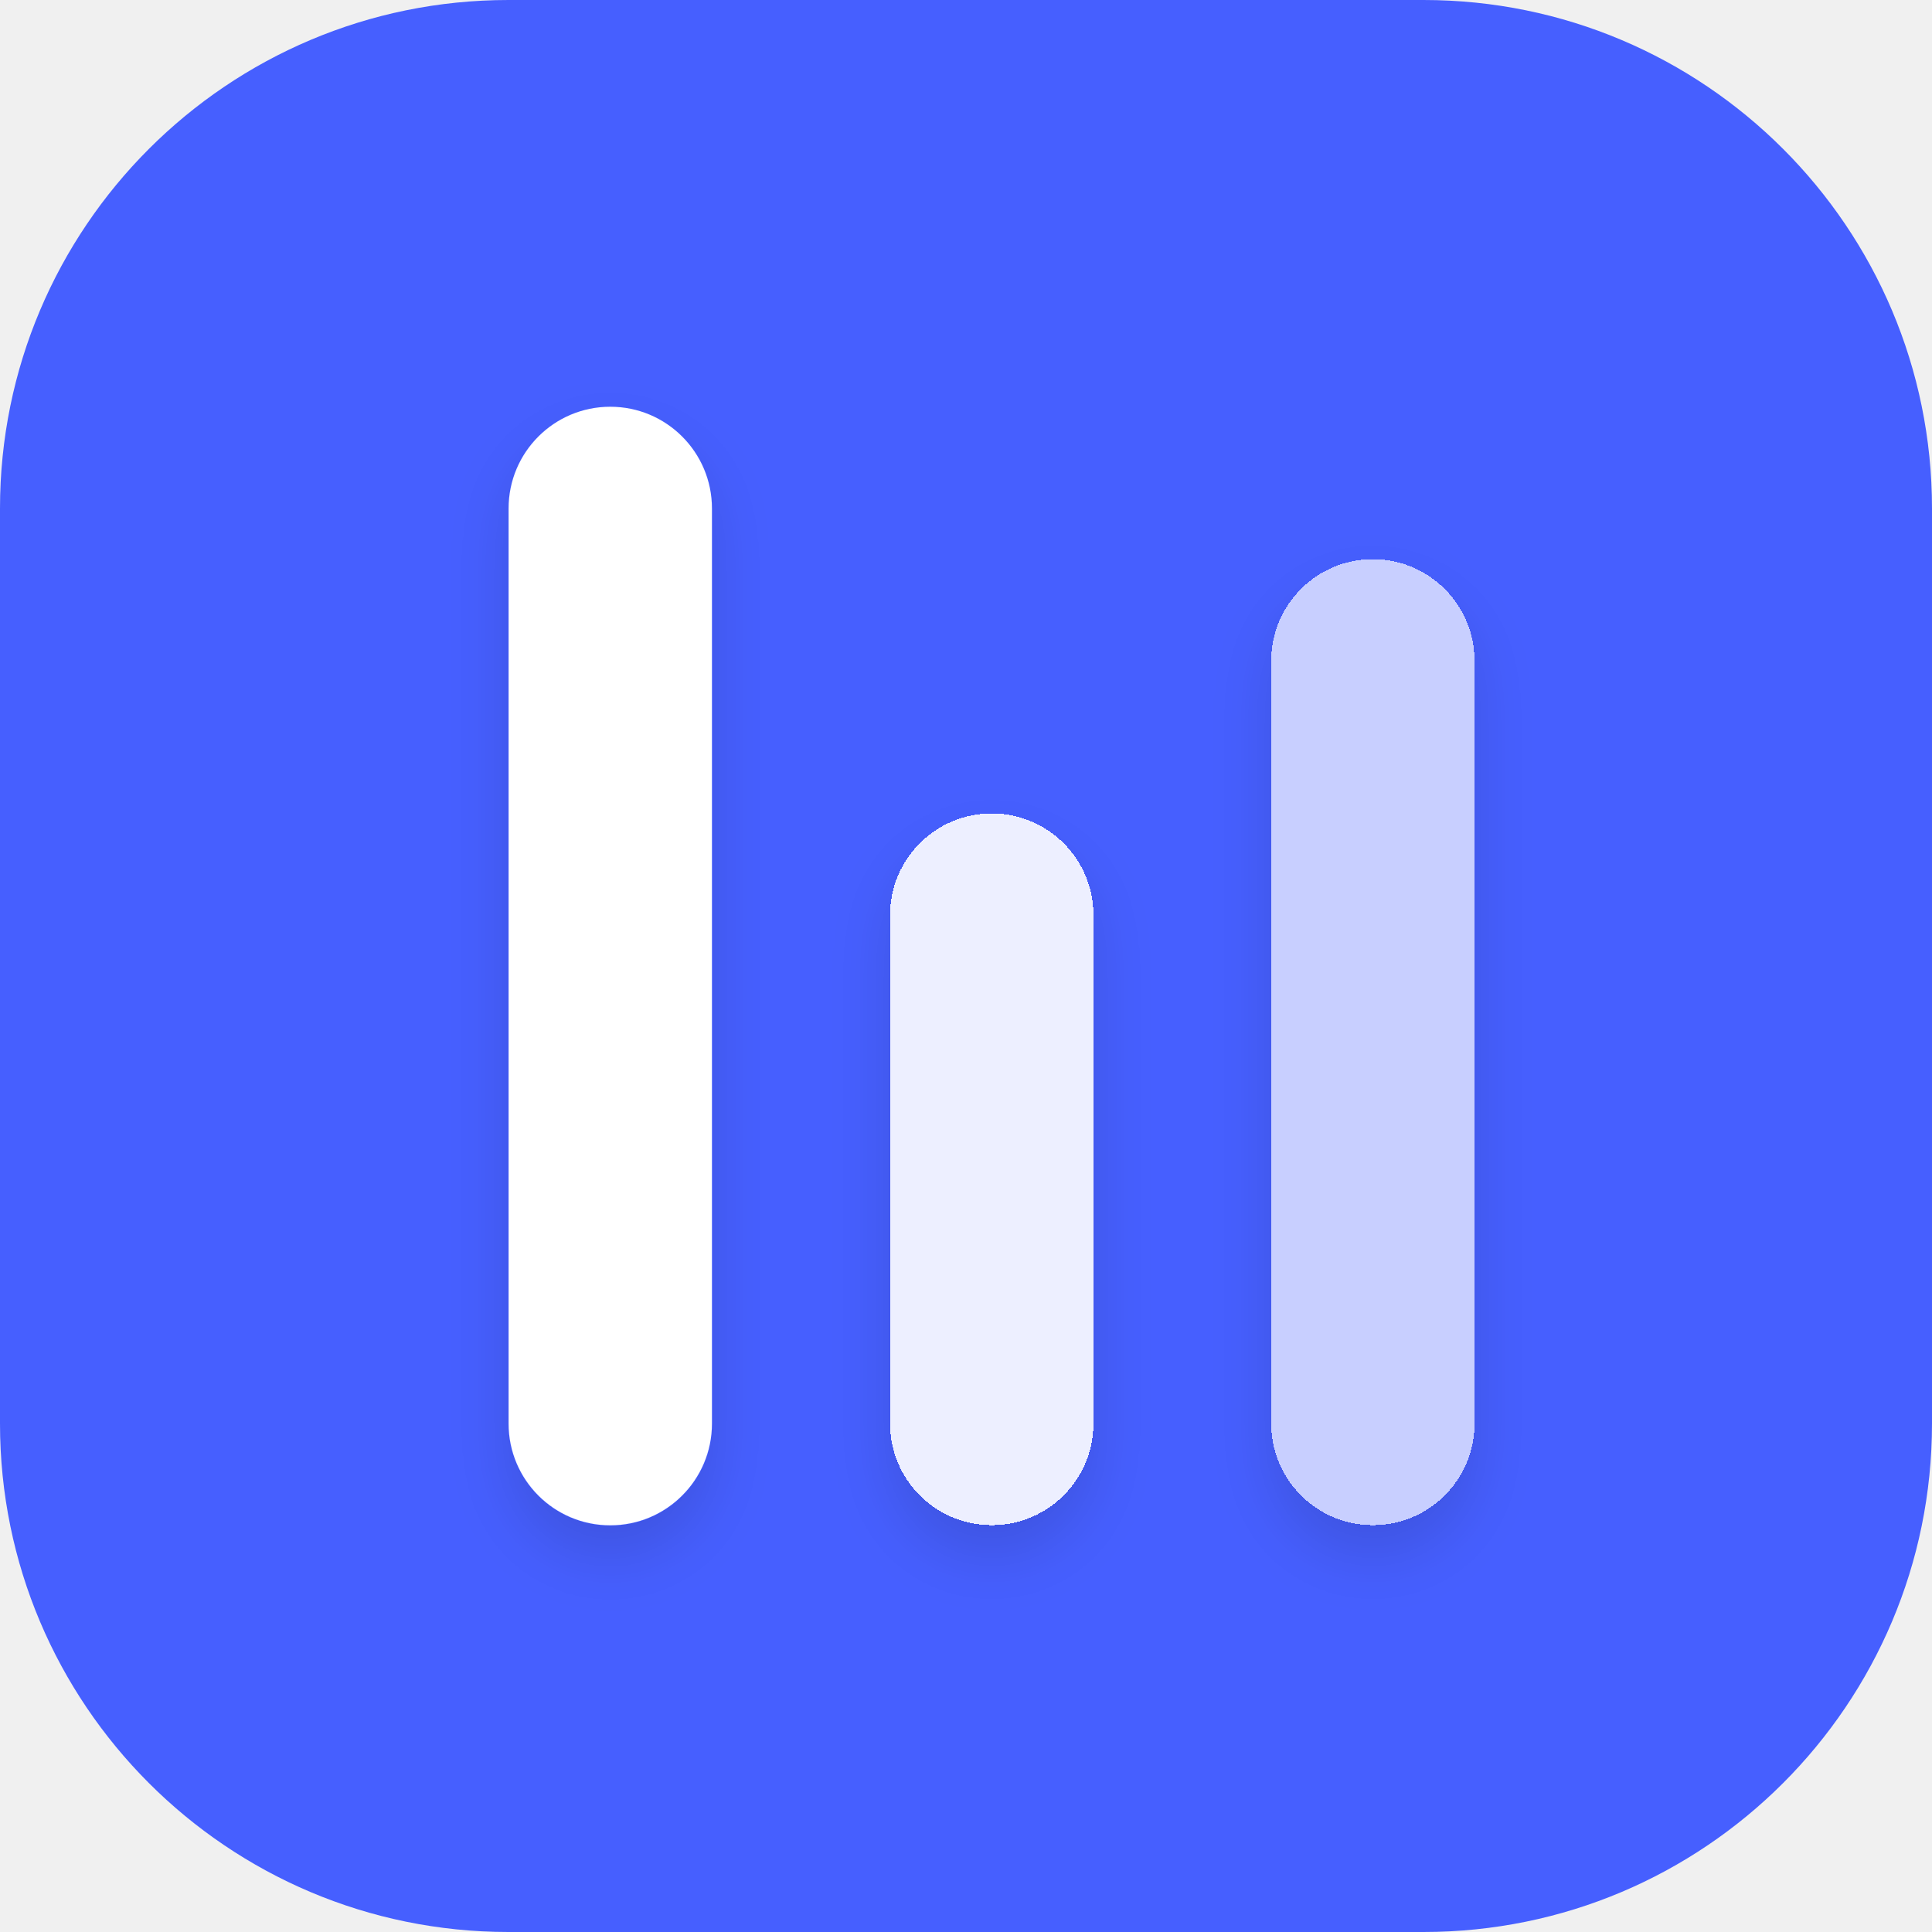
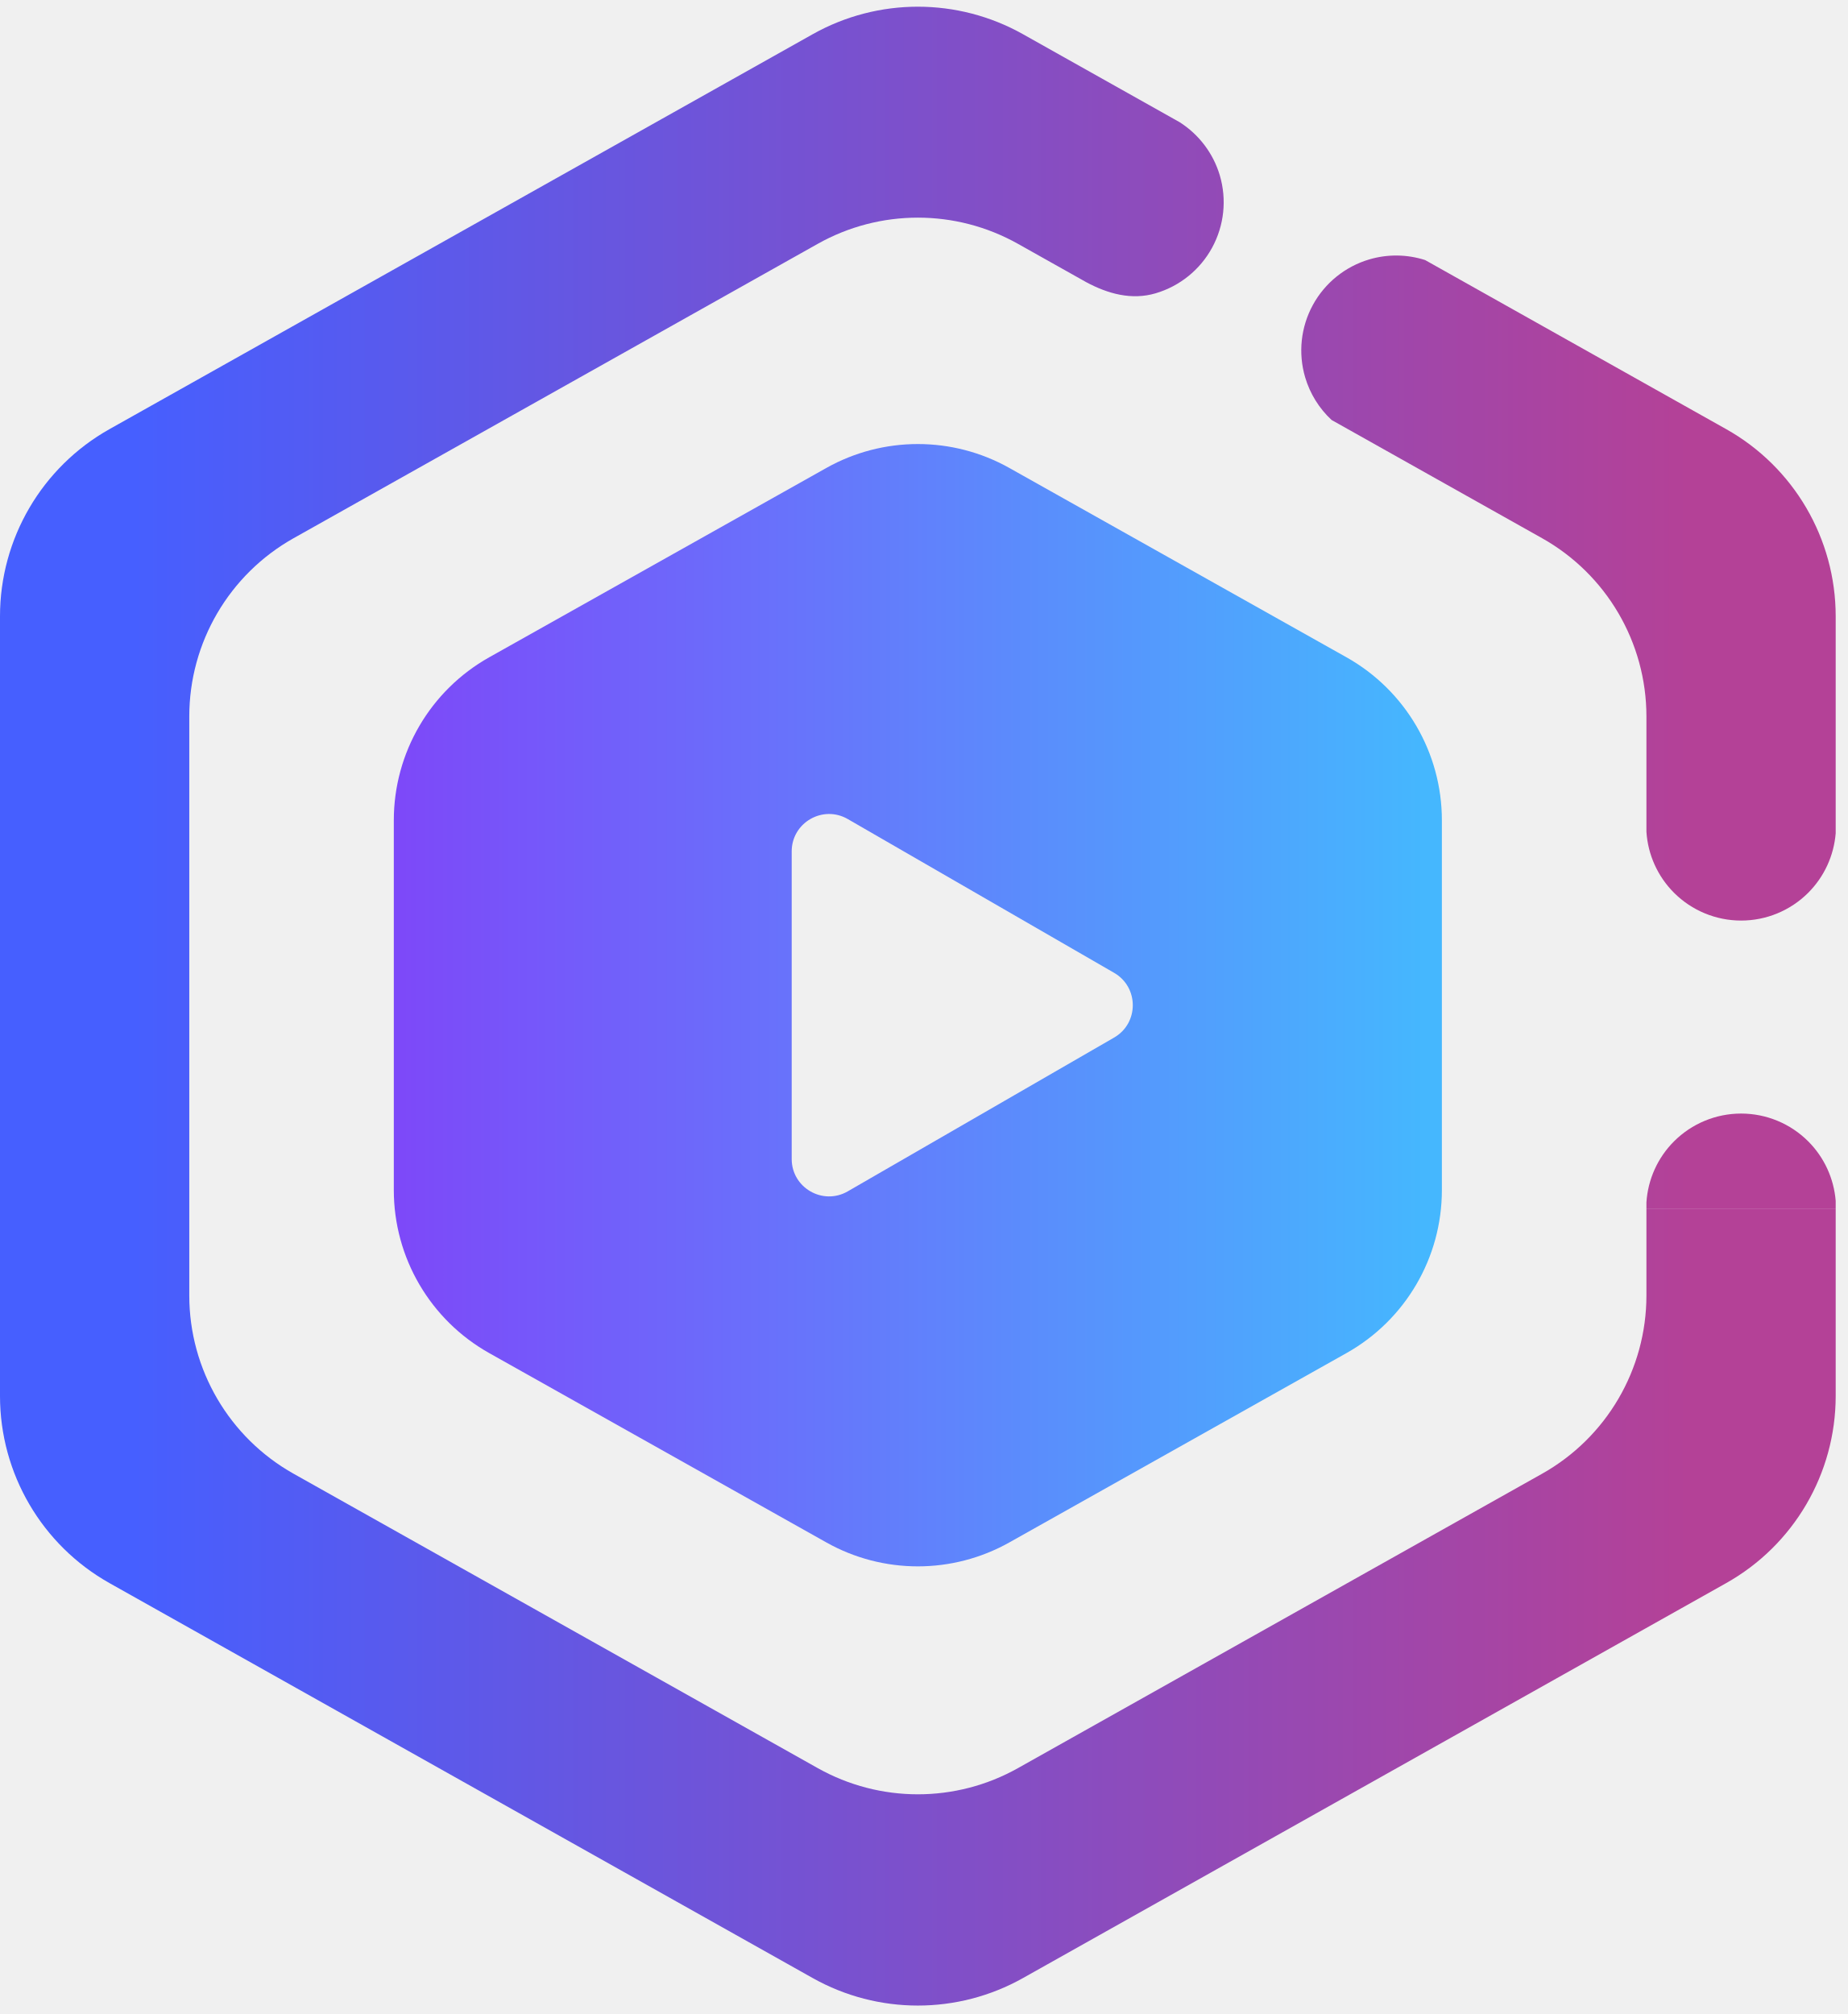
- <svg xmlns="http://www.w3.org/2000/svg" width="32" height="32" viewBox="0 0 32 32" fill="none">
-   <path d="M0 8.421C0 3.77 3.77 0 8.421 0H23.579C28.23 0 32 3.77 32 8.421V23.579C32 28.23 28.23 32 23.579 32H8.421C3.77 32 0 28.23 0 23.579V8.421Z" fill="#465FFF" />
-   <g filter="url(#filter0_d_1884_16361)">
-     <path d="M8.424 8.422C8.424 7.491 9.178 6.737 10.108 6.737C11.038 6.737 11.792 7.491 11.792 8.422V23.579C11.792 24.51 11.038 25.264 10.108 25.264C9.178 25.264 8.424 24.51 8.424 23.579V8.422Z" fill="white" />
-   </g>
-   <g filter="url(#filter1_d_1884_16361)">
-     <path d="M14.742 15.157C14.742 14.227 15.496 13.473 16.426 13.473C17.357 13.473 18.111 14.227 18.111 15.157V23.578C18.111 24.508 17.357 25.262 16.426 25.262C15.496 25.262 14.742 24.508 14.742 23.578V15.157Z" fill="white" fill-opacity="0.9" shape-rendering="crispEdges" />
-   </g>
-   <g filter="url(#filter2_d_1884_16361)">
-     <path d="M21.055 10.946C21.055 10.016 21.809 9.262 22.739 9.262C23.669 9.262 24.423 10.016 24.423 10.946V23.578C24.423 24.508 23.669 25.262 22.739 25.262C21.809 25.262 21.055 24.508 21.055 23.578V10.946Z" fill="white" fill-opacity="0.7" shape-rendering="crispEdges" />
-   </g>
+ <svg xmlns="http://www.w3.org/2000/svg" width="122" height="133" viewBox="0 0 122 133" fill="none">
+   <path d="M54.57 30.904C58.323 28.797 62.904 28.797 66.658 30.904L88.922 43.407C92.813 45.593 95.221 49.708 95.221 54.17V78.592C95.221 83.054 92.813 87.169 88.922 89.354L66.658 101.858C62.904 103.966 58.323 103.966 54.57 101.858L32.306 89.354C28.415 87.169 26.007 83.054 26.007 78.592V54.17C26.007 49.708 28.415 45.593 32.306 43.407L54.57 30.904ZM55.985 54.088C54.339 53.138 52.283 54.326 52.283 56.226V76.536C52.283 78.436 54.339 79.624 55.985 78.674L73.575 68.519C75.22 67.569 75.22 65.194 73.575 64.243L55.985 54.088Z" fill="url(#paint0_linear_3450_11605)" />
+   <path d="M53.672 2.258C57.983 -0.163 63.245 -0.163 67.556 2.258L77.527 7.858L71.683 18.594L71.677 18.602L67.225 16.102C63.12 13.796 58.109 13.796 54.004 16.102L19.389 35.542C15.134 37.932 12.5 42.432 12.5 47.312V85.553C12.5 90.433 15.134 94.933 19.389 97.322L54.004 116.763C58.109 119.068 63.12 119.068 67.225 116.763L101.839 97.322C106.093 94.933 108.728 90.433 108.729 85.553V79.814H121.228V92.187C121.227 97.311 118.462 102.037 113.994 104.546L67.556 130.627C63.245 133.048 57.983 133.048 53.672 130.627L7.233 104.546C2.766 102.037 0 97.311 0 92.187V40.698C8.97455e-05 35.574 2.765 30.847 7.233 28.338L53.672 2.258ZM114.981 73.537C116.644 73.537 118.239 74.198 119.414 75.373C120.47 76.429 121.108 77.823 121.228 79.301V79.806H108.729V79.401C108.827 77.886 109.47 76.453 110.55 75.373C111.725 74.198 113.319 73.537 114.981 73.537ZM90.43 17.13C91.643 16.772 92.928 16.793 94.116 17.174L113.994 28.338C118.462 30.847 121.227 35.574 121.228 40.698V55.028C121.108 56.505 120.47 57.9 119.414 58.956C118.239 60.132 116.644 60.792 114.981 60.792C113.319 60.792 111.725 60.131 110.55 58.956C109.471 57.877 108.827 56.444 108.729 54.93V47.312C108.728 42.432 106.093 37.932 101.839 35.542L87.936 27.734C87.119 26.974 86.512 26.003 86.191 24.915C85.721 23.321 85.903 21.605 86.698 20.145C87.493 18.685 88.836 17.6 90.43 17.13ZM77.904 8.07C79.177 8.881 80.126 10.129 80.556 11.584C81.026 13.178 80.843 14.895 80.048 16.355C79.253 17.814 77.911 18.899 76.316 19.369C74.738 19.835 73.169 19.407 71.721 18.627L71.677 18.602L77.527 7.858L77.904 8.07Z" fill="url(#paint1_linear_3450_11605)" />
  <defs>
-     <filter id="filter0_d_1884_16361" x="7.424" y="6.237" width="5.368" height="20.526" filterUnits="userSpaceOnUse" color-interpolation-filters="sRGB">
-       <feFlood flood-opacity="0" result="BackgroundImageFix" />
-       <feColorMatrix in="SourceAlpha" type="matrix" values="0 0 0 0 0 0 0 0 0 0 0 0 0 0 0 0 0 0 127 0" result="hardAlpha" />
-       <feOffset dy="0.5" />
-       <feGaussianBlur stdDeviation="0.5" />
-       <feComposite in2="hardAlpha" operator="out" />
-       <feColorMatrix type="matrix" values="0 0 0 0 0 0 0 0 0 0 0 0 0 0 0 0 0 0 0.12 0" />
-       <feBlend mode="normal" in2="BackgroundImageFix" result="effect1_dropShadow_1884_16361" />
-       <feBlend mode="normal" in="SourceGraphic" in2="effect1_dropShadow_1884_16361" result="shape" />
-     </filter>
-     <filter id="filter1_d_1884_16361" x="13.742" y="12.973" width="5.368" height="13.789" filterUnits="userSpaceOnUse" color-interpolation-filters="sRGB">
-       <feFlood flood-opacity="0" result="BackgroundImageFix" />
-       <feColorMatrix in="SourceAlpha" type="matrix" values="0 0 0 0 0 0 0 0 0 0 0 0 0 0 0 0 0 0 127 0" result="hardAlpha" />
-       <feOffset dy="0.5" />
-       <feGaussianBlur stdDeviation="0.5" />
-       <feComposite in2="hardAlpha" operator="out" />
-       <feColorMatrix type="matrix" values="0 0 0 0 0 0 0 0 0 0 0 0 0 0 0 0 0 0 0.12 0" />
-       <feBlend mode="normal" in2="BackgroundImageFix" result="effect1_dropShadow_1884_16361" />
-       <feBlend mode="normal" in="SourceGraphic" in2="effect1_dropShadow_1884_16361" result="shape" />
-     </filter>
-     <filter id="filter2_d_1884_16361" x="20.055" y="8.762" width="5.368" height="18" filterUnits="userSpaceOnUse" color-interpolation-filters="sRGB">
-       <feFlood flood-opacity="0" result="BackgroundImageFix" />
-       <feColorMatrix in="SourceAlpha" type="matrix" values="0 0 0 0 0 0 0 0 0 0 0 0 0 0 0 0 0 0 127 0" result="hardAlpha" />
-       <feOffset dy="0.5" />
-       <feGaussianBlur stdDeviation="0.5" />
-       <feComposite in2="hardAlpha" operator="out" />
-       <feColorMatrix type="matrix" values="0 0 0 0 0 0 0 0 0 0 0 0 0 0 0 0 0 0 0.12 0" />
-       <feBlend mode="normal" in2="BackgroundImageFix" result="effect1_dropShadow_1884_16361" />
-       <feBlend mode="normal" in="SourceGraphic" in2="effect1_dropShadow_1884_16361" result="shape" />
-     </filter>
+     <linearGradient id="paint0_linear_3450_11605" x1="26.516" y1="64.797" x2="94.095" y2="64.797" gradientUnits="userSpaceOnUse">
+       <stop stop-color="#7D49F9" />
+       <stop offset="1" stop-color="#45B7FE" />
+     </linearGradient>
+     <linearGradient id="paint1_linear_3450_11605" x1="8.674" y1="63.997" x2="111.614" y2="63.997" gradientUnits="userSpaceOnUse">
+       <stop stop-color="#465FFF" />
+       <stop offset="1" stop-color="#B44197" />
+     </linearGradient>
  </defs>
</svg>
